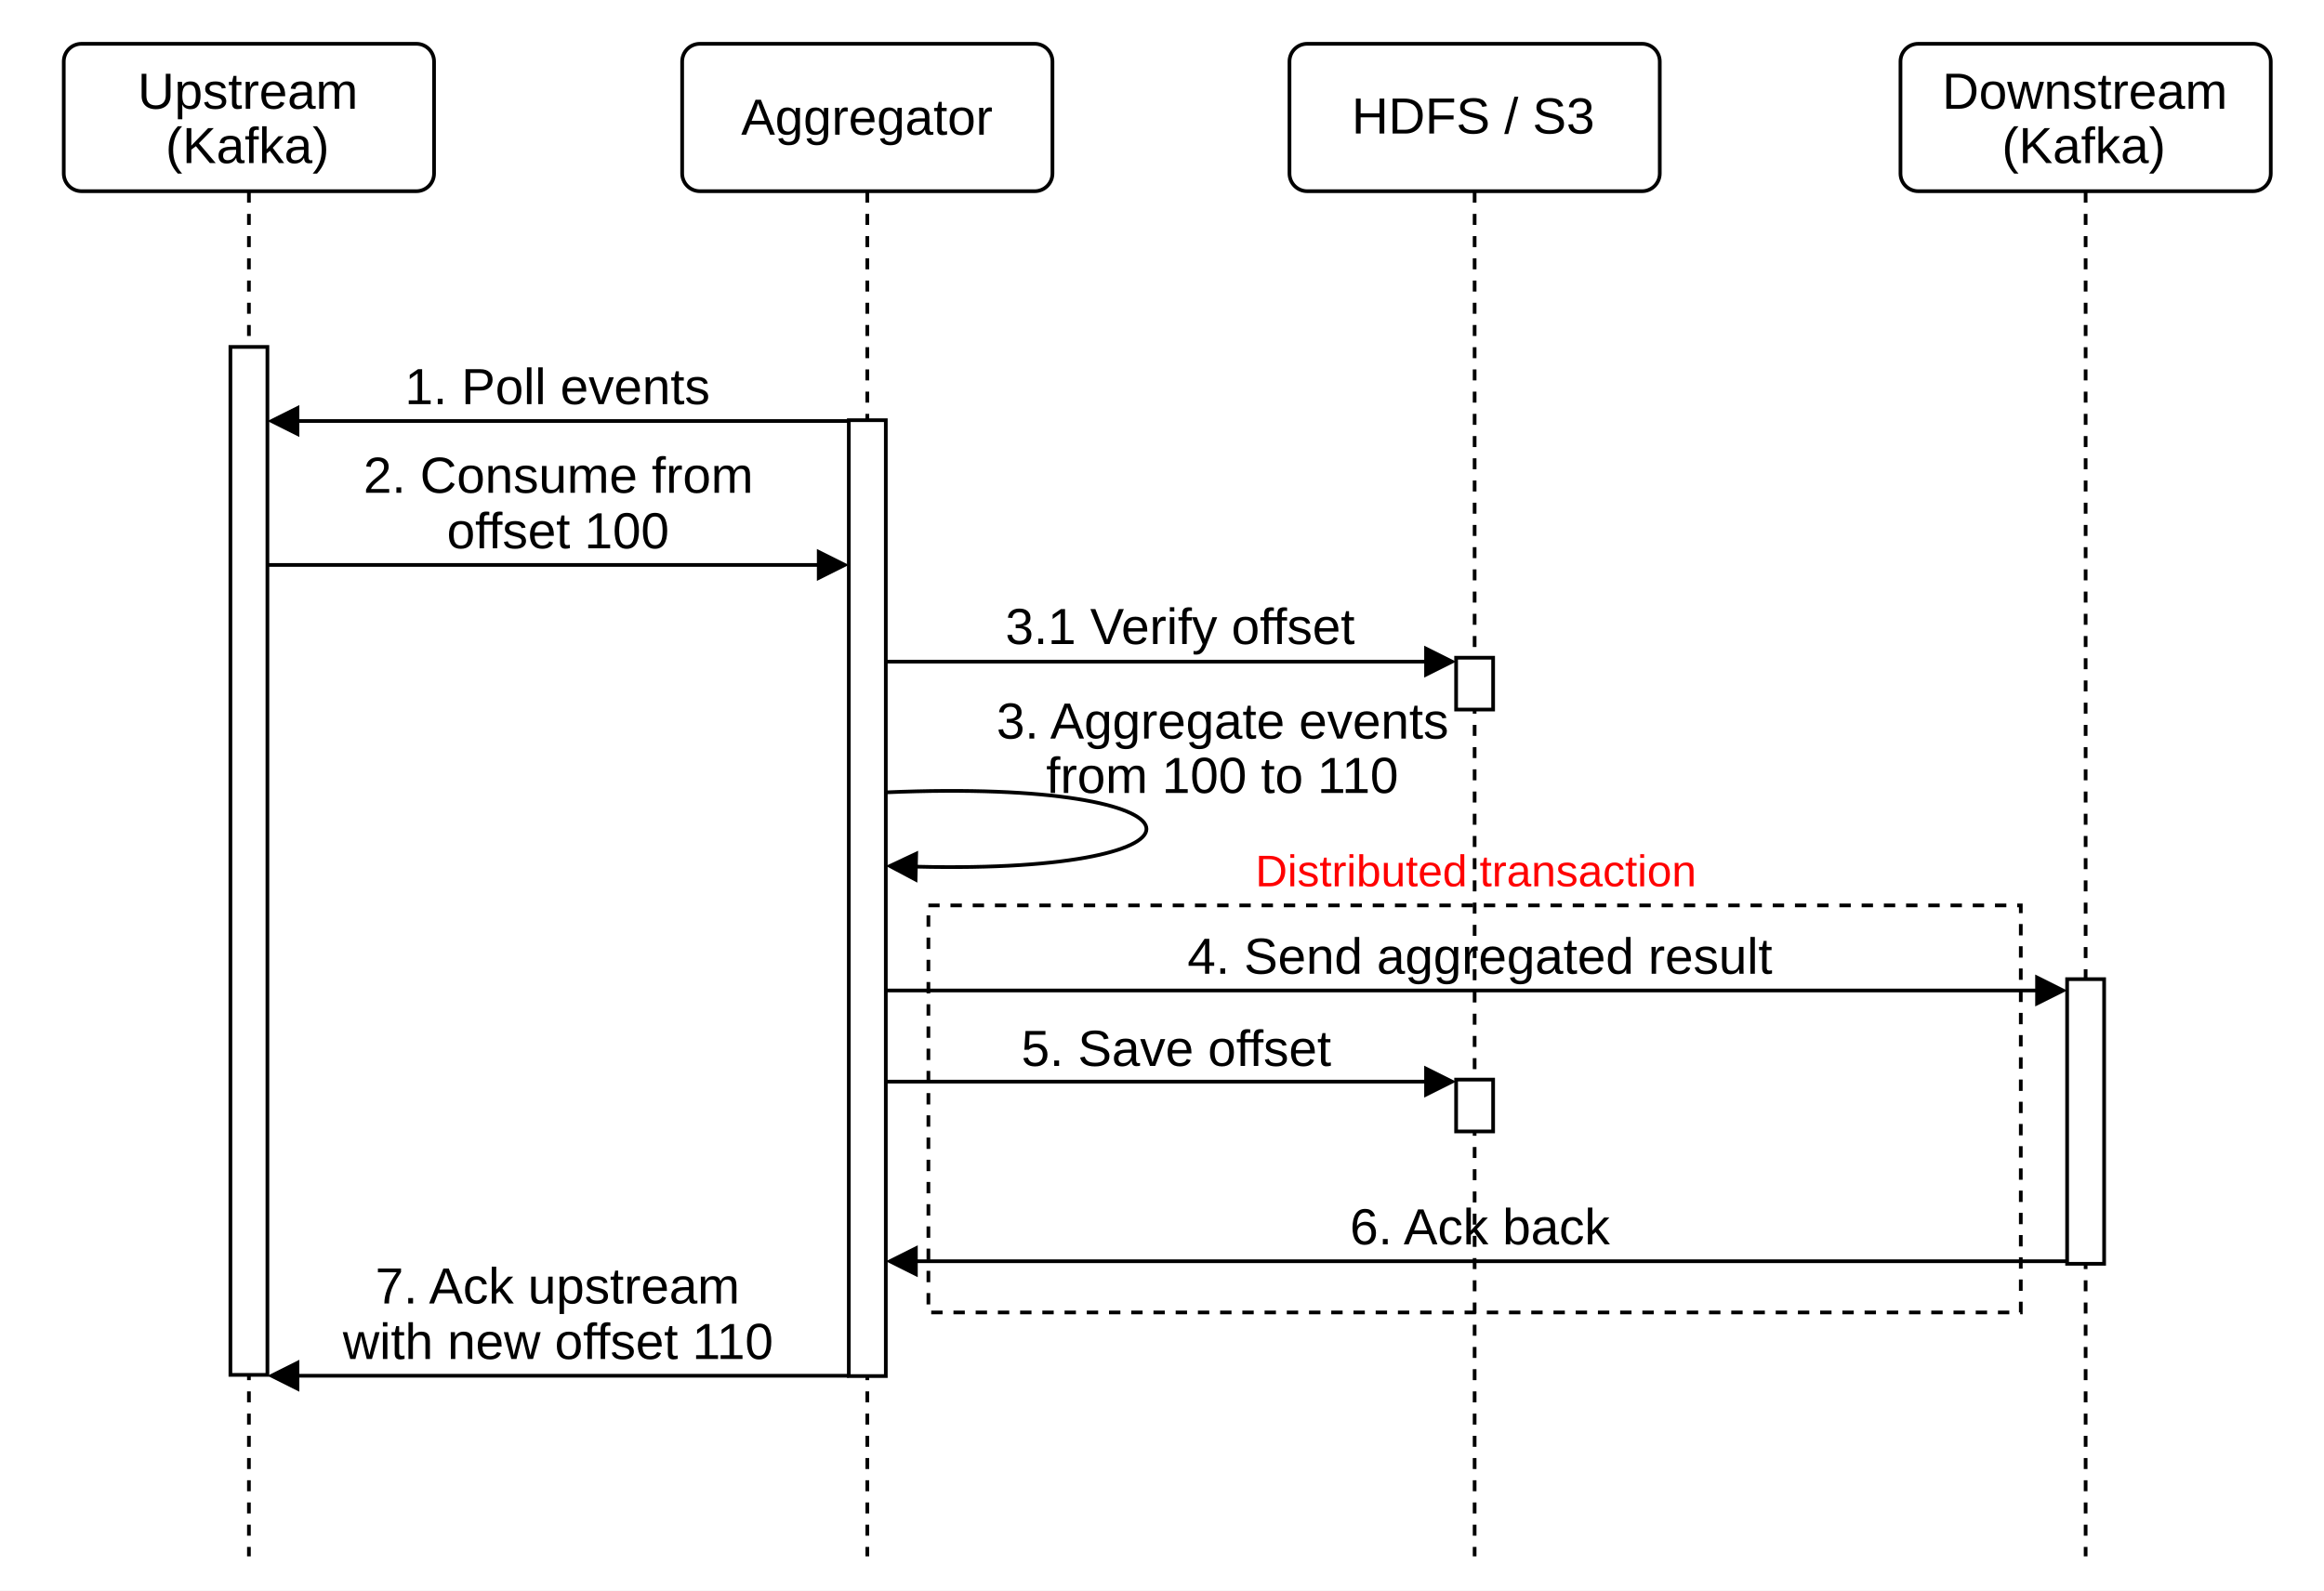
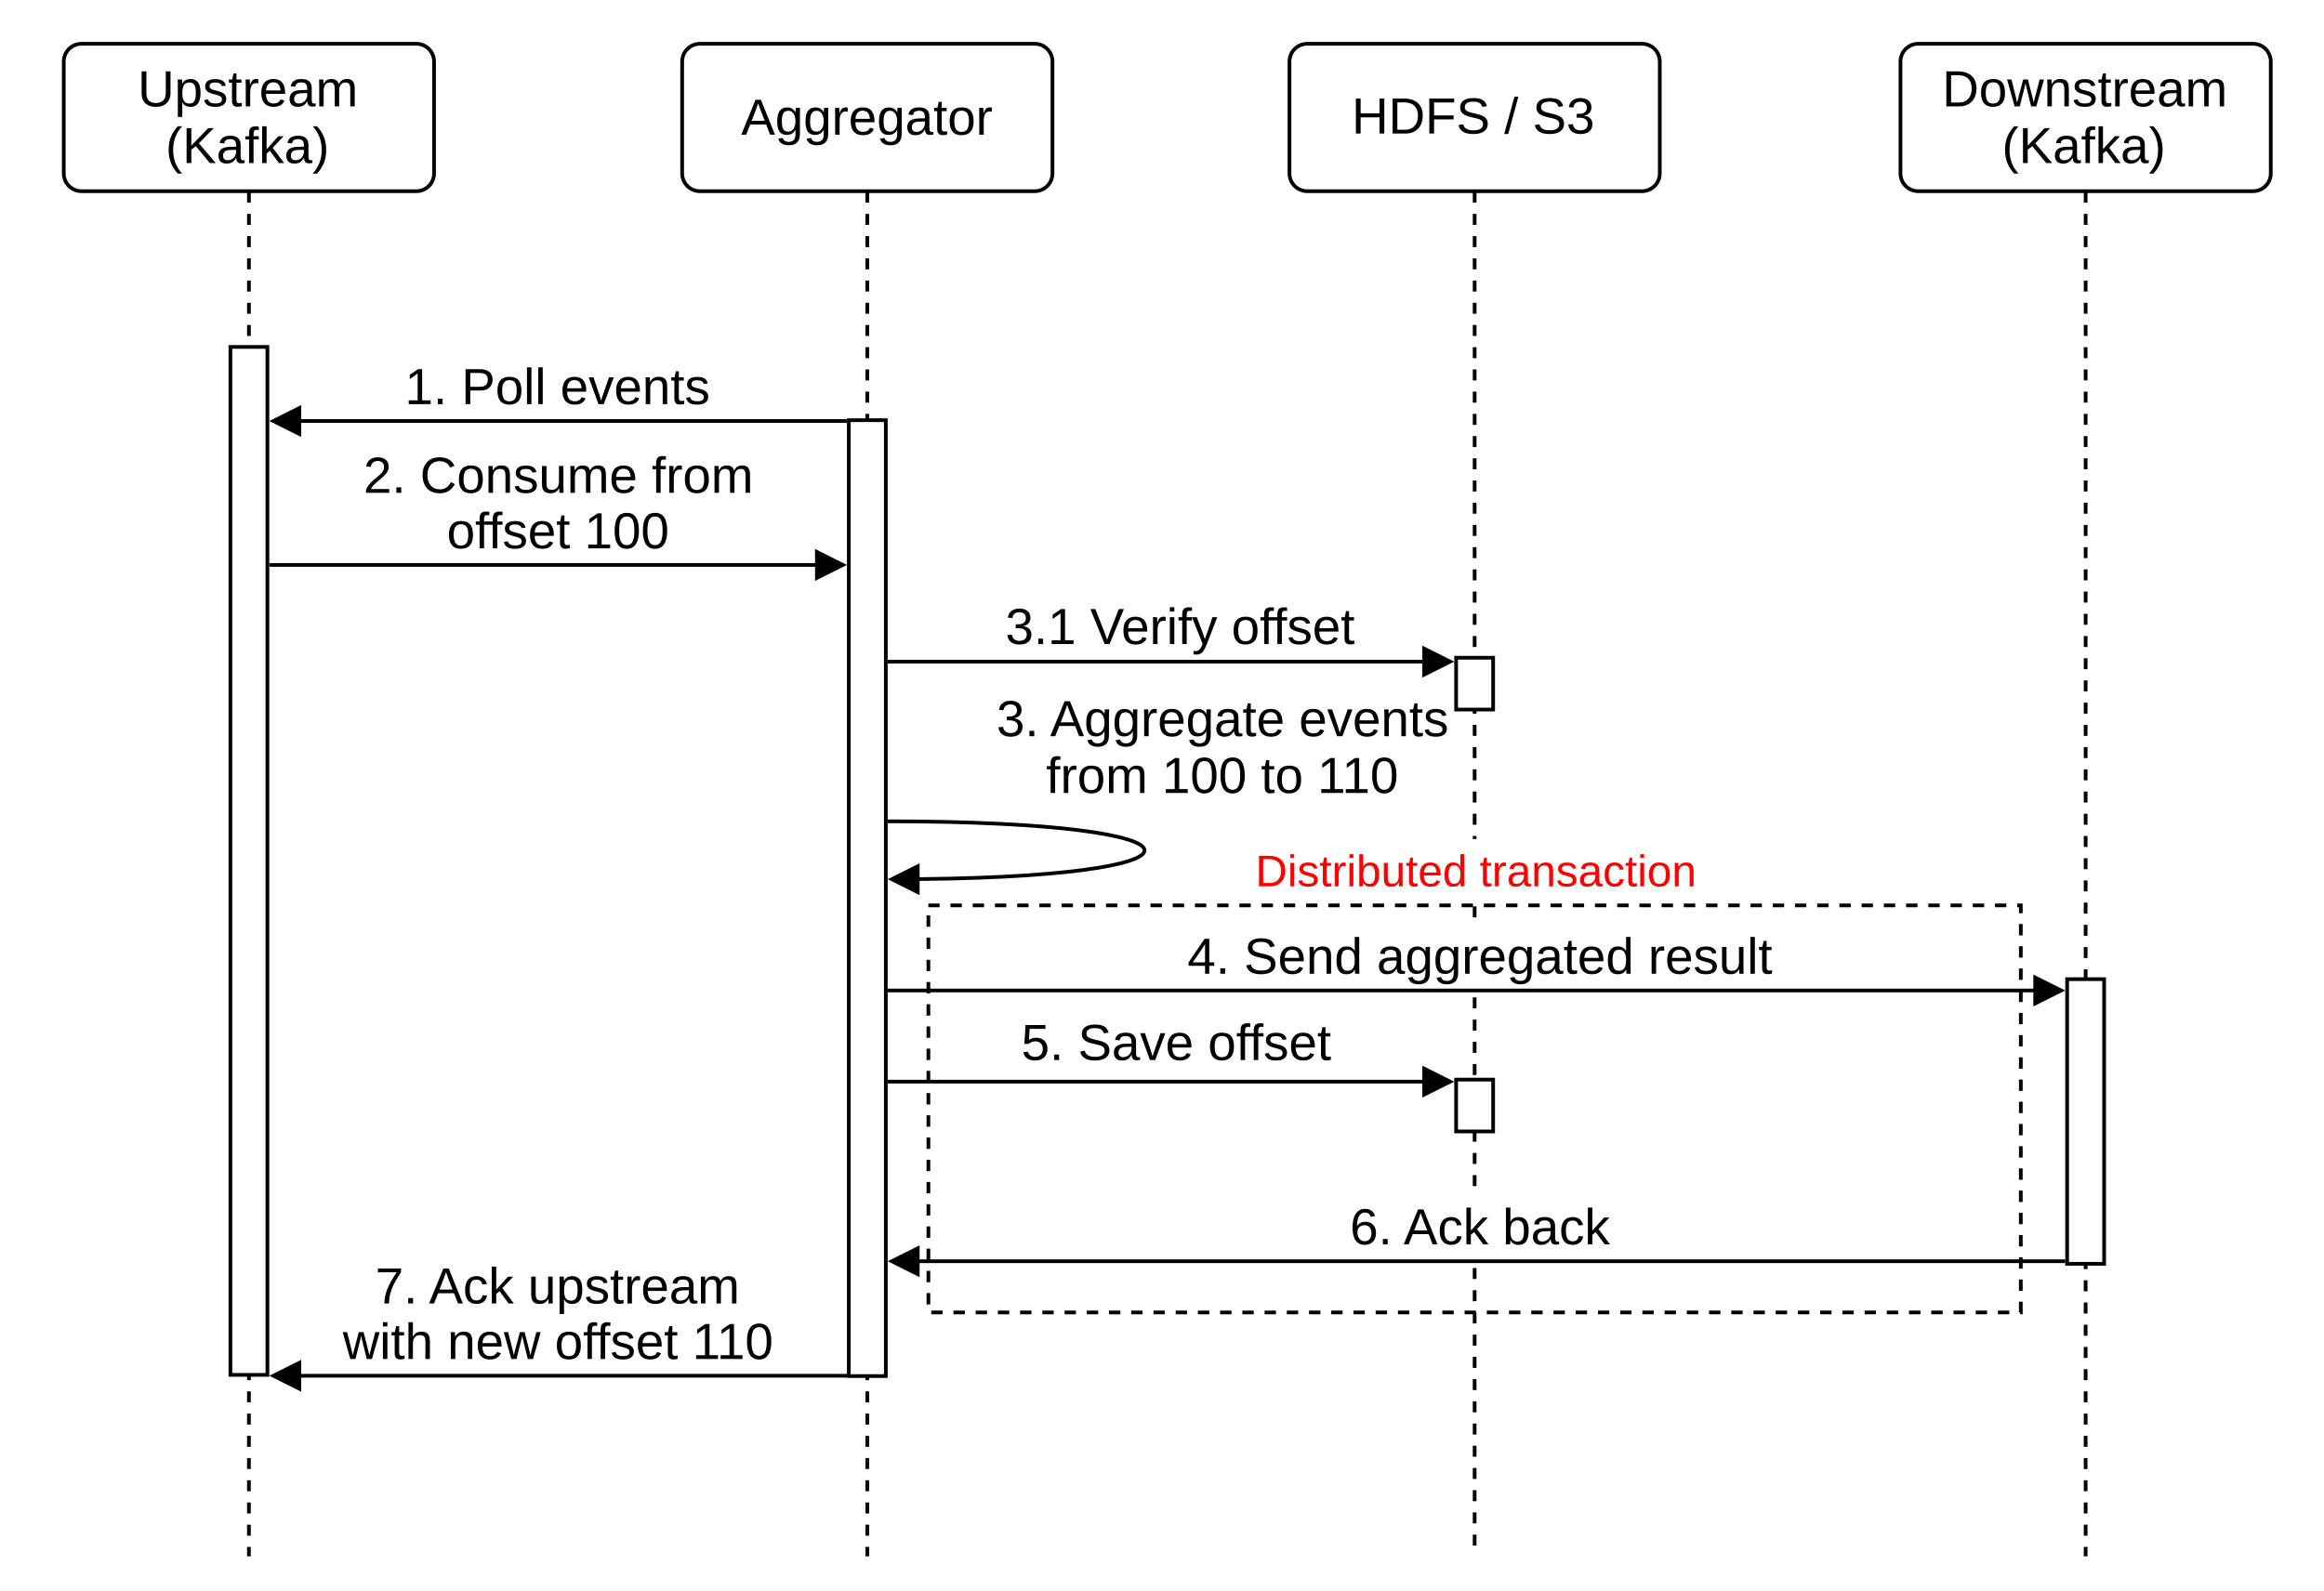
<svg xmlns="http://www.w3.org/2000/svg" width="1966" height="1346" viewBox="0 0 1966 1346" role="img" aria-labelledby="diagram-title diagram-desc">
  <defs>
-     <marker id="head" viewBox="0 0 27 27" refX="1" refY="13.5" markerWidth="27" markerHeight="27" markerUnits="userSpaceOnUse" orient="auto">
+     <marker id="head" viewBox="0 0 27 27" refX="23" refY="13.5" markerWidth="27" markerHeight="27" markerUnits="userSpaceOnUse" orient="auto">
      <path d="M0 0L27 13.5L0 27Z" fill="#000" />
    </marker>
    <style>
      text{font-family:Arial,Helvetica,sans-serif;font-size:43px;fill:#000}
      .box{fill:#fff;stroke:#000;stroke-width:3.13}
      .life{fill:none;stroke:#000;stroke-width:3.13;stroke-dasharray:9.3 9.5}
      .flow{fill:none;stroke:#000;stroke-width:3.13;marker-end:url(#head)}
      .txn{fill:none;stroke:#000;stroke-width:3.13;stroke-dasharray:9.62 9.18}
      .txn-label{font-size:37.5px;fill:#f00}
    </style>
  </defs>
  <rect width="1966" height="1346" fill="#fff" />
  <g id="lifelines">
    <line class="life" x1="210.57" y1="162.2" x2="210.57" y2="1317" />
    <line class="life" x1="733.71" y1="162.2" x2="733.71" y2="1317" />
-     <line class="life" x1="1247.47" y1="162.2" x2="1247.47" y2="1317" />
+     <path class="life" d="M1247.47 162.2V710M1247.47 767V779M1247.47 844V1007M1247.47 1073V1317" />
    <line class="life" x1="1764.35" y1="162.2" x2="1764.35" y2="1317" />
  </g>
  <g id="participants">
    <rect class="box" x="53.94" y="37.06" width="313.25" height="124.73" rx="15" />
    <rect class="box" x="577.08" y="37.06" width="313.25" height="124.73" rx="15" />
    <rect class="box" x="1090.84" y="37.06" width="313.25" height="124.73" rx="15" />
    <rect class="box" x="1607.72" y="37.06" width="313.25" height="124.73" rx="15" />
  </g>
  <rect class="txn" id="transaction-boundary" x="785.38" y="766.15" width="924.12" height="344.45" stroke-dashoffset="0.12" />
  <g id="activations">
    <rect class="box" x="194.91" y="293.57" width="31.31" height="869.86" />
    <rect class="box" x="718.05" y="355.57" width="31.31" height="808.86" />
    <rect class="box" x="1231.81" y="556.57" width="31.31" height="43.86" />
    <rect class="box" x="1231.81" y="913.57" width="31.31" height="43.86" />
    <rect class="box" x="1748.69" y="828.57" width="31.31" height="240.86" />
  </g>
  <g id="messages">
-     <path class="flow" d="M718.05 356.27L252.22 356.27" />
-     <path class="flow" d="M226.22 478.05L692.05 478.05" />
-     <path class="flow" d="M749.36 559.88L1205.81 559.88" />
-     <path class="flow" d="M749.36 670.5C1034.43 658.26 1043.09 739.91 775.35 733.38" />
-     <path class="flow" d="M749.36 838.15L1722.69 838.15" />
-     <path class="flow" d="M749.36 915.28L1205.81 915.28" />
-     <path class="flow" d="M1748.69 1067.27L775.36 1067.27" />
-     <path class="flow" d="M718.05 1164.17L252.22 1164.17" />
+     <path class="flow" d="M716.485 356.27H231.785" />
+     <path class="flow" d="M227.785 478.05H712.485" />
+     <path class="flow" d="M750.925 559.88H1226.245" />
+     <path class="flow" d="M750.925 695C1040 695 1040 744 754.925 744" />
+     <path class="flow" d="M750.925 838.15H1743.125" />
+     <path class="flow" d="M750.925 915.28H1226.245" />
+     <path class="flow" d="M1747.125 1067.27H754.925" />
+     <path class="flow" d="M716.485 1164.17H231.785" />
  </g>
  <g id="labels">
-     <text x="116.5" y="92">Upstream</text>
+     <text x="116.5" y="90">Upstream</text>
    <text x="140" y="138">(Kafka)</text>
    <text x="627" y="114">Aggregator</text>
    <text x="1143.5" y="113">HDFS / S3</text>
-     <text x="1643" y="92">Downstream</text>
+     <text x="1643" y="90">Downstream</text>
    <text x="1693.5" y="138">(Kafka)</text>
    <text x="342.5" y="342">1. Poll events</text>
    <text x="307.5" y="417">2. Consume from</text>
    <text x="378" y="464">offset 100</text>
    <text x="850.5" y="545">3.1 Verify offset</text>
-     <text x="843" y="625">3. Aggregate events</text>
+     <text x="843" y="623">3. Aggregate events</text>
    <text x="885" y="671">from 100 to 110</text>
    <text class="txn-label" x="1062" y="750">Distributed transaction</text>
    <text x="1004.5" y="824">4. Send aggregated result</text>
-     <text x="864" y="902">5. Save offset</text>
+     <text x="864" y="897">5. Save offset</text>
    <text x="1142" y="1053">6. Ack back</text>
    <text x="317.5" y="1103">7. Ack upstream</text>
    <text x="290" y="1150">with new offset 110</text>
  </g>
</svg>
